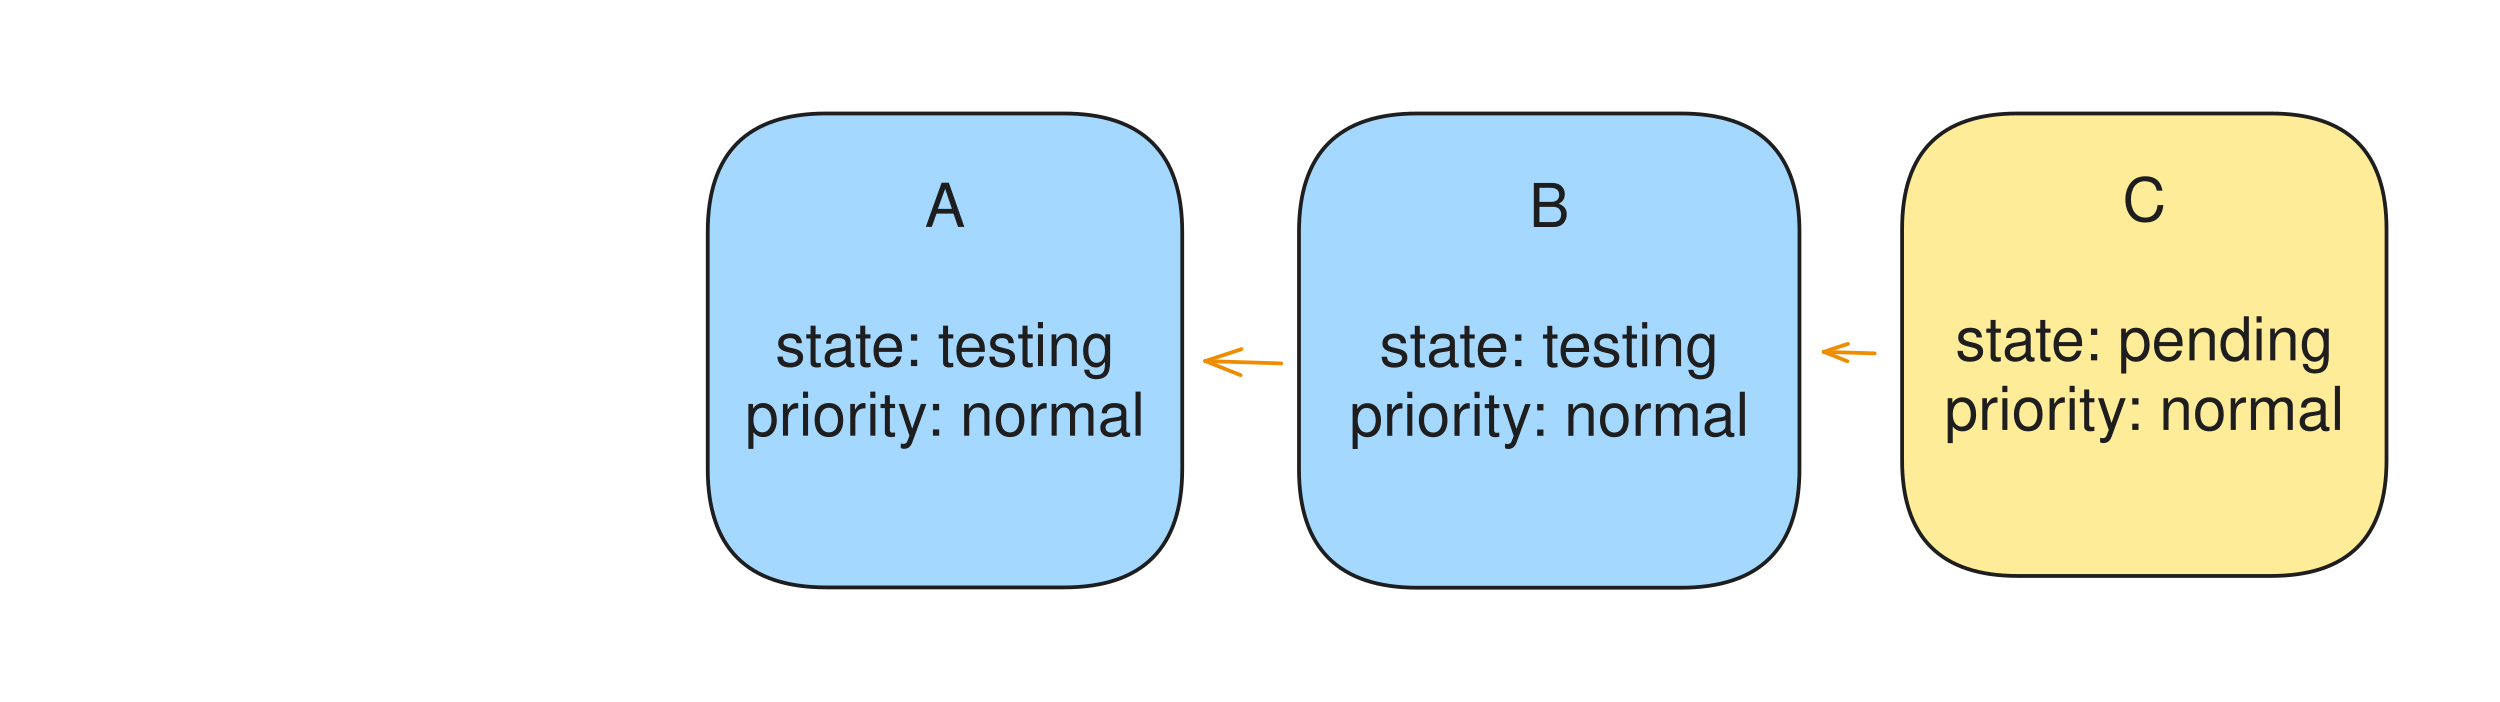
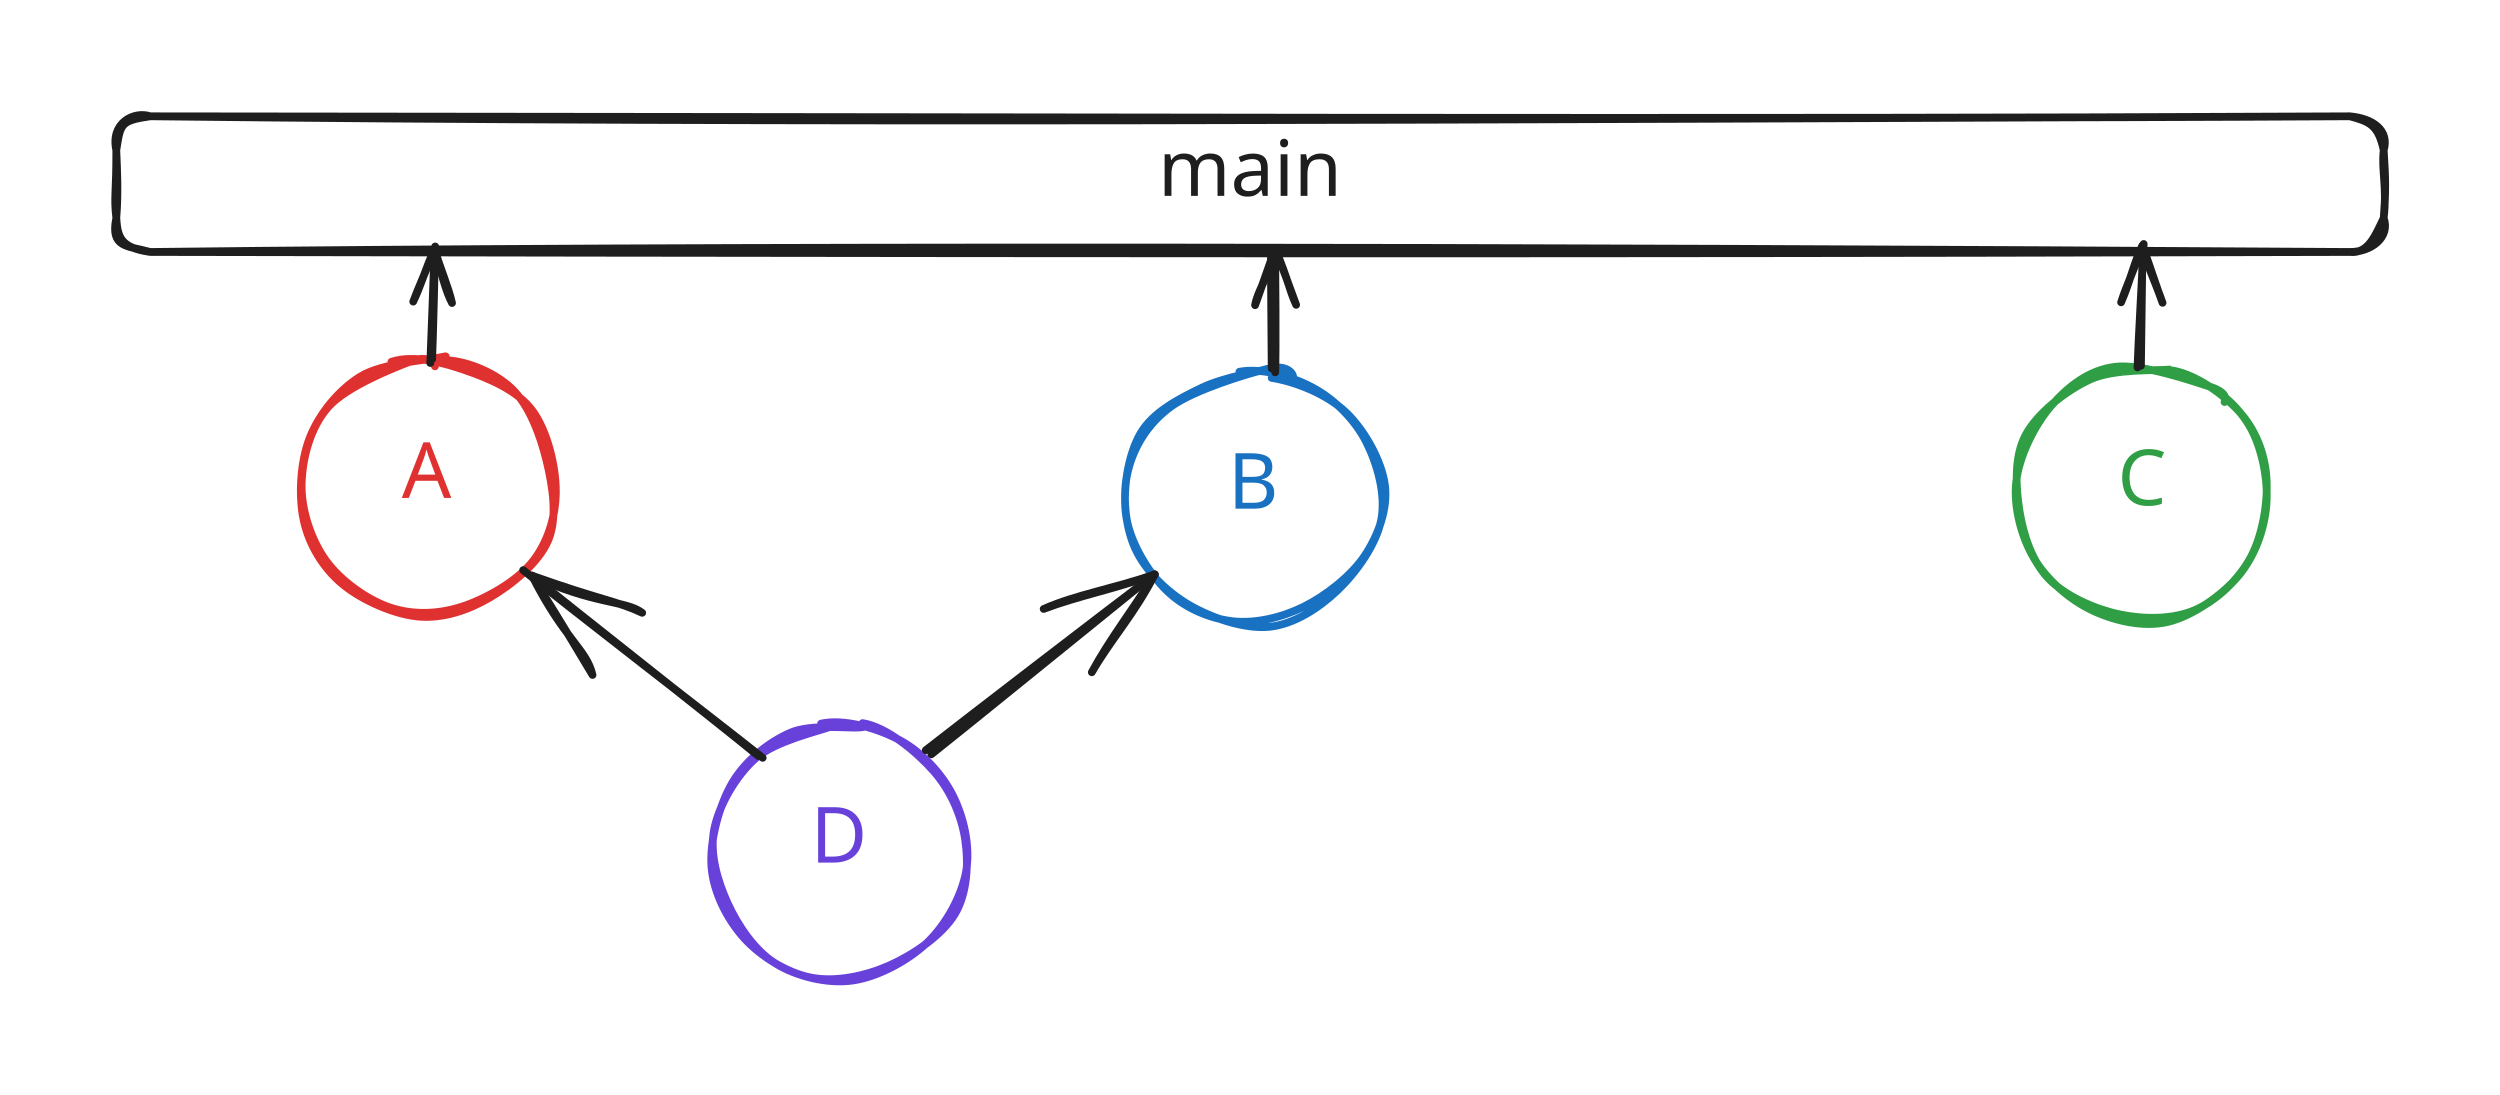
- <svg xmlns="http://www.w3.org/2000/svg" version="1.1" viewBox="0 0 660.905 185.367" width="660.905" height="185.367">
+ <svg xmlns="http://www.w3.org/2000/svg" version="1.1" viewBox="0 0 644.898 282.387" width="1289.797" height="564.773">
  
-   eyJ2ZXJzaW9uIjoiMSIsImVuY29kaW5nIjoiYnN0cmluZyIsImNvbXByZXNzZWQiOnRydWUsImVuY29kZWQiOiJ4nNVa21LbOlx1MDAxNH3nK5ic19bV/dI3blx1MDAwNXpcdTAwMDFaOITpaYcxtpKYOLaxXHI0dPj3s2VC7DhcdTAwMTdIgJLSXHUwMDE5mliytSWttddeMr9XVldcdTAwMWJ5PzGN96tccvPLc8PAT93rxlx1MDAxYnv9yqRZXHUwMDEwR9BEiu9ZfJl6Rc9OnifZ+3fv3CRx2kF+XHUwMDE2x13Hi3t3t5nQ9EyUZ9DxP/i+uvq7+F1cdTAwMTkoNV7uRu3QXHUwMDE0N1x1MDAxNE3lWFKz+tW9OCrGxVpwyYhcImWPINuE8XLjQ3PLXHIzU7bYS40tdeX1mzRccvz2R9Nf23bPm/thOWwrXGLDw7xcdTAwMWZcdTAwMTZhZTHMvmzL8jTummbg51x1MDAxZDt27fq0u9L4st2JTGanj4ZX48T1grxvn4PKq3drUO33XHUwMDBivlx0QVx1MDAxY6Ip01x1MDAxMinOJabDVns/pcpBgmuhXHUwMDE1w5yRymrdXHUwMDA1tlx1MDAxMYdxalx1MDAwM/tcdTAwMDdcdTAwMWL7r1xm7cz1um2IL/LLPi73VatV9rm+ny7hXHUwMDBlY4hcIimwxEryMoqOXHTanXzQhyhcdTAwMDVRaio5Qqjsk5liRzDGUlwijjVcdTAwMTm22Fx1MDAwMJJdv0DHz3JcdTAwMWZSt2d27S3RZVx1MDAxOFZcdTAwMTcz8lx1MDAwN4t5j6JcdTAwMTJHdHDltpyh7b9Vx19cdTAwMTWDIzjMza98OPVcbmjMsTzX7HR/T52eXrL2vmh5m1lj2O/2zeTH3t2M20dfXHUwMDBlXHUwMDEwXHUwMDBizyTWdO+bPo9Om59HR7lcdTAwMWbfTdP4uvLcwadyWS5cdTAwMTPfvcM2bFx1MDAwMlx1MDAxN5RcdTAwMGLOkCzhXHUwMDEyXHUwMDA2Ube+ZmHsdUs6rFRcdTAwMDJcdTAwMWXj4cj8q1x1MDAxNORoXHUwMDFhXHUwMDA1qeaIXHUwMDAxJsmjXHUwMDE5OHkxXHUwMDE3YCBZgIF4MVx1MDAwNkriXHUwMDAwdFx1MDAwMfyYMSz4KFx1MDAwMVx1MDAwNXU0PFx1MDAwM1x1MDAxM4VcdTAwMTHw9Cn0y1M3ylx1MDAxMjdcdTAwMDW4TqAg4o5CTFx1MDAwMPnGuSepI+psg2Rg6cqegWwjXHJjrJpcdTAwMDZQiSimXHUwMDE0MTxcdTAwMDdAy6jiKD9cZm6KPC9Grn5we0HYXHUwMDFmQUCBXFxYwLVcdTAwMWbRjyjLIYb3q7nJ8iBq/4iSNIhT2GtcdTAwMTg3TntuJd3b29bCoG1B3vBgOiZcdTAwMWTBf1x1MDAxZYBcdTAwMDJcdTAwMGU79Fx1MDAwMt+vapRcdTAwMDexuEFk0t3HSFx1MDAwYoTQXHUwMDBlXCI3PFosVFg5szPMtFx1MDAwZeZcdTAwMTVcdTAwMWNlxrZaoOqZ/J6ps7qyynWdXHUwMDA1llNcdTAwMGVcdTAwMTh/vM5+PNjrfz95e3xcdTAwMTJcdTAwMWZcdTAwMDbrcSt0v3S9b8uts1xuK4drhVx1MDAwNOGYXHUwMDEzrtSr6CwlXHUwMDBlRUIwXHUwMDFiXHUwMDA2XHUwMDFh0dBcdTAwMTGdpcKqMNPFz1x1MDAxOPMhVUErRqqc4d+gsyfpXHUwMDFhuVL55e7RcW+H70T/xptnR39AZ2c+t5V/XHUwMDBlNrfiLP602Vu7+uzfdFSTPIt+2/RcYnvM5Uvrt1J0KrVcdTAwMDWnXHUwMDA0cTFcdTAwMDe1J+/SUlx1MDAwYrii2FFMI1xugijlXHUwMDE4ta2CM23rKV1Qe3kknGPMOFx1MDAwMaq/poTPi9GnSfj6K0r4XHUwMDAzqlWX8DlDfVx1MDAwZVx0v0sxkzhOdf3qkONMK1wiXHUwMDAxR4/n+OxkuqTybetwhiHZKUCsXHUwMDFl5ThDzMFcZmFGXHUwMDE1tGFWj6vkeFx1MDAwYilcdTAwMGahxTlOkIOkZlx1MDAwMlx1MDAxMlxyZVRSVVwif0h15FxiipVAilxipMFcdTAwMGXjSspcdTAwMTkoOFx1MDAwN7svlVx1MDAxNC+i4ORhXHUwMDA1n5VcdTAwMTBcYlx1MDAxN1x1MDAxNZ8zR0JcdTAwMDCupPl6XHUwMDEw+cCU0cBcdTAwMDaHRI+hoV1cbjexe+pcYthryaDaIZDcXHSt9GjF3qWdx1vYXHJcdTAwMGVlkoBKiiEtmWB6bPIm8lx1MDAxZlx1MDAwZWp2eT9cZko42Fx1MDAwMoxrpFx1MDAwMJFMylx0QUFMXHUwMDEwiraeXHUwMDExXHUwMDAwIIG6Uo1cdTAwMDVcdTAwMTW6Wb5cdTAwMTH3ekFcdTAwMGWLf1x1MDAxMFx1MDAwN1FeX+RiNddsQuhcdTAwMTh3XGZcdTAwMDEwqWpbPXMk9omjtVr5abXkVvFl+Pnnm4m9305cdTAwMDd90TyO9/KJK9X/XHUwMDE3ci5UTk99IF6UcUXKbPBQ6ru5QenF9lx1MDAwNZfN/VxyuS2882b3prncqVx1MDAwZuDjIFhcdTAwMDXrXHUwMDFihCSqdkDxvM6l1TKe1pNOXGLtMDbH3nmTXHRcdTAwMTVcdTAwMGXA3SGcXHUwMDBixiWAgFNcXFmie+PCmVx1MDAxMvBTxrhcZsblyU5gisN4yFx1MDAxMPmd3jf3YOvr1ulOsHPs8n53+8Sdz2AgjirV41x1MDAwYlx1MDAxOVxmhqaf0XPEuCBsXHUwMDBlgzF51kttMLTSXHUwMDBlXHUwMDE2goCFUIhcdTAwMTJSO6NcdTAwMTdg6jVcdTAwMTBcdTAwMTQq+Vx1MDAwMvnLYzAwVVgzXFxNXG6v4DDmXHUwMDA16dNcdTAwMWPGRqVsT0yh+3/MYTygLnWHMWeoL+owMKayfnn4XHUwMDFhQCpcdTAwMDFV9+NVdnYuXVKVRZZbxJ7NQS1DR1VcdTAwMTZ0z1x1MDAwMemSnFAsJatU/c9tMMDnMKXtcnP7po2TXHRHhMiBIJmEqstcdTAwMTa8hI5cdTAwMWZcdTAwMTFSbUsj/FwiL+KW3F7M5uCwkpdcdTAwMGWhVDDCpYKQpnhcdTAwMGJcdTAwMDWmglJI7lxuykyovlx1MDAxNvNcdTAwMTaPNDxcdTAwMDJ2VUNqV0JLXHUwMDBlXHUwMDBlYpK3sEFB/SW4XHUwMDEwiil7oiXHg/qrvMV0vFx1MDAxN83jUH9Ob1x1MDAwMVx1MDAxNm5azlx1MDAwM78jNVZzvPrcO6LbW1x1MDAwN1x1MDAxZm+6wrvY48mH759u0NflTnqw6Fx1MDAwZVx1MDAxNFxijGlGmGS0/vKTXHUwMDExsHaQXHUwMDE5rYhcdTAwMTM9w1tMTGlzpz5cIqaXN1x1MDAxOEwoXHUwMDAx3JNKeTUocjRBXHUwMDFjeICe4Vx1MDAxOHUhVzHrXHK+tH/FMneBvjLgS8NNkkNbXHUwMDFmXGZDg6lcdTAwMDX+oCYqXHUwMDFm07hcbsz1+uzlXlx1MDAxOczBXHUwMDAy0Vx1MDAxNHO9Xbn9XHUwMDFmdUzq3yJ9
+   eyJ2ZXJzaW9uIjoiMSIsImVuY29kaW5nIjoiYnN0cmluZyIsImNvbXByZXNzZWQiOnRydWUsImVuY29kZWQiOiJ4nOVaWXPaSFx1MDAxN333r3DxvcY9vS9580JcdTAwMWM7TrzgxON8NeWSkVxmXHUwMDFhhMRIwpiZyn+fK4HRwmIxXHUwMDA2XHUwMDA2Z3BcdTAwMTVG3ZK6+/Y959zb3X/t7O7W4mHPqb3frTlPTctz7dBcdTAwMWHU3iXlj05cdTAwMTi5gVx1MDAwZlU0vY6CfthM72zHcS96/8svVq+HWm58XHUwMDFmXHUwMDA0XHUwMDFk1FxmuqPHXHUwMDFjz+k6flx1MDAxY8GN/4fr3d2/0u9cXEOh04wtv+U56Vx1MDAwM2lV1lx1MDAxNmGiXFz6JfDTdomQhFDDOZ3c4UZH0F7s2FD9YHmRk9UkRTVpNS7Pf29cdTAwMWLPb4fnV3FLycvWXHUwMDFmWbNcdTAwMGau5zXioZd2K1xuYPRZXVx1MDAxNIdBx7lx7bj9bIJcXPm8p8Kg32r7TpRcZp9MSoOe1XTjYVKG8aR0ZIP3u1nJXHUwMDEzXFxJRZDWVFx1MDAxM5pcdTAwMTlcInlyj1xipJU2WOYqRp05XGa8IEw68z/iJH9Zd+6tZqdcdTAwMDV98u3JPXFo+VHPXG5hjrL7XHUwMDA242Fcbs2RNpozlbXRdtxWO4bK3MxETmpywrA2XHUwMDA2vuSkJmmtd2Kn0/9bZujQ6jonySN+3/Py1vLtsbWe3SRzXHUwMDE0Ni75kVxyJ7m/XnawvJNcdTAwMTVcdTAwMWMtdp6yMea84nFAr+1OcPh49tSQd/fk+PyMndYm9/1cdTAwMTj/yrrf79nWyMmIXCJSyMQ+iplJvef6nfLYvKDZyfxyJzeQKUBcdTAwMTT6mcOCnodcdTAwMDSKlVx1MDAwNqNzWVx1MDAxZFx0s8e81UhcdTAwMDCkI64o5qLskiM84PXjgVx1MDAxOaSIMVxuK8zygJxggk5hQnDFhSFGv1x1MDAxZVx1MDAxMoWKKd9fpXtmvVxu/Ljh/jlyskLpXHUwMDA3q+t6w8Jkpn5cdTAwMGIm7FquXyuU7ntuK/HgWlx1MDAxM3rrhFx1MDAwNeeOXdCZyVxyXde280rQhKbgdU54UoXAg9Btub7lXc/sXHSM2/n4PFNcdTAwMDTl5ureipykNinXXHUwMDBisel4ntuLZkpcdTAwMTXLmbhcdTAwMDRQZShcdTAwMTGUk8xcdF7Cp2lcdTAwMWNcXFxyXHUwMDAy6+LzUNrOufPwafC5w7ZcdTAwMWKfgFxmxJgwZWRyiYwowKVcZktcdTAwMDfQxMg/h6VcdTAwMTSIz1x1MDAxManpqlx0LonERjK+XHUwMDBlqaLrkiq787H/TT/s9cOnJ3P1qXly/O2c5qTq3ezXjlx1MDAxZT4+vun5JsL33fPbT/2n029RdFQvtvLcvlx1MDAxNYbBYDlcdDRUMZ3H2kYlUHEqmTRUVkbYbFNuN8K4QExcboNB6cHcXFxcdTAwMTdwJlx1MDAxNcI8icAk6KDUwqxccm+EIVx1MDAwMjJoXHUwMDA0gcnXs2A3rYNcdTAwMTRcIkNcdTAwMDLa/Fx1MDAxZtLB/TWJ4Fx1MDAwYtpQXHUwMDE2wf2NKaBRtFxc+oxPTak0grLMeC/h81dz1Xc+Plx1MDAwZc/OTq/Pblx1MDAxZczH+u9yb7vxaVx1MDAxOEVCllx1MDAxMjVcdTAwMGUxI1xmXiyMS41cIk26WVx1MDAwMSRYaFx1MDAwNpE0zezzXHUwMDE2XHUwMDE0UP3pRJeqTbgvXHUwMDBmXHUwMDBldXhcXP+1X1x1MDAxN1VcdTAwMTXw5PLhXHUwMDE0XHUwMDBmu/enNv5u6tZd48Kvu9VcdTAwMTRw4Xv1rYe/1NtDXHUwMDEzXHUwMDFmd3TrVvwhyP6HVSkrp1hcdTAwMTiex/A6lFXNQy5QJpVAm9WRO3uKtlx1MDAxYrlCJassXFxqzLnGOUykymqQJlRSXGax7WJlfS2QXHRHgoGyMqolYcmqT6VcdTAwMWOTMVx0vf4v5ZhcdTAwMDdr0tZcdTAwMTdUp6ytXHUwMDA3XHUwMDFi09Yk1JpcdTAwMDdR8G+cmJ9Xj36bXHUwMDE3Vpt9PTx8OL29/GI/3uHWN+9quzFKiCRIz0owNVx1MDAxNFO8MMWkXHUwMDBmxuF8s1xuy1x1MDAxODPS4DcmsFfM+3rRPGo3gvNzyU/PnpS8XHUwMDE5Vlx1MDAxNsJcdTAwMGbS+PXuTSQ68nvrxnmsf7e/rk5cYrmSMlx1MDAwZriNXG4hMZRD4oVV9VWc2bbccpRphVxmaFx1MDAxY1bg0lpIU8Ca1MhQyP3Ei1L4WsRcdTAwMTGKtDJcdTAwMDbSWcoxZTy3uLBAXG6BJlxyiKHJhSs/vVx1MDAxNlx1MDAxZa5JXHUwMDBiX9CIslx1MDAxNlx1MDAxZW5MXHUwMDBiOZkvhUQoQZSQ1aXQZ/S2f3pcdTAwMTl+XHUwMDBlOspptK9ue3J4u90g1VSg0lx1MDAxNkT6ICcohYqaL4RScWKbXHKnmtxIXHQxylx1MDAxYltsvbv7zm+uW2bQXHUwMDFixp+wx79cdTAwMDbXztFcdTAwMDZSzVxuSlxiM6/Wvt+o5u5naKqMXHUwMDE0S2y8zzbldmNMYMRccsOGUylcdTAwMDRcdTAwMTasXGI1iEVcdGGgTCRdbZVrXHUwMDAzXHUwMDFjXHUwMDExSEBGaLDmXFyl60jVdJAyhpnmK1xiPv+xXHUwMDBlcoh/XHUwMDE1W8JNX6eDR2vSwVx1MDAxN1x1MDAwNKKsg0er1cFcdTAwMTE7zICnmS+CilDMlzpcdTAwMTmzeG9oO1x1MDAwMcogUC3L3UhcdTAwMDY1XHUwMDFhQ2V9R1x1MDAwMSRGpaYnaORcbmFcdTAwMDFpXHUwMDAymVx1MDAwMUuK4U8y/G/lhIvQXG5cXCZV3nerojWKrTA+cH3b9VvlR1x1MDAxY9/OanJdXHUwMDFln1x1MDAwYquyo5FcIr/ZT/qPXHUwMDEx5kRTyoXGkI4xSFByd7WsXjKcKSt4Vlx1MDAxNFx1MDAxZlx1MDAwNt2uXHUwMDFiw4AvXHUwMDAy14/LvUxHsJ8gre1YU1aHMeTrypDsJW8sxlx1MDAxOdmv3cxr04vJ79/ezbx7b8qx0tKcT2Vv2Mn/X5o/lCxcdTAwMTdOzlx1MDAxM1x1MDAxMUw002RcdP5YXHUwMDFj7mwnf2iKsJRcdTAwMWOXd2xcdTAwMTL+UFxcYrMojn710TqBTKmJjEBcdTAwMDRiipTaXHUwMDFmXHUwMDEziFJcbvJbwlaQ366cQJaNSudcdTAwMTHIPJpYLMQ5mtjDiDBDKVFMUEOTVf1pmkBSSsLB0ynYXHUwMDEzuGRq7JWoa/GCcZG6qFx1MDAxNoZcdTAwMWIjmWZSSarZrE5RJXVyzE1QalxmVW+azKadPPns5fx7VWTG5i/bXHSujNZ4iVx1MDAxNYGzuzt8NjijJ1x1MDAwM/+S3dpcdTAwMWbupWXut5vMlGBcYpdijuE4XHUwMDE2UZxcdTAwMTZOaayayjAqkWiWl1x1MDAxOESBr2atXHRoypNFxH9rRWAhjUmWO8iwjjio+LI3XHUwMDA06PJUJ5+93CyvXG7OfO5BXHUwMDEyITFMXHUwMDBmkHZlNC/enN9KNFx1MDAxYlx1MDAwNVx1MDAwMjZ9jkSQtaY0WVx1MDAxZrIz/lx1MDAxOFx1MDAxOVx1MDAxME+pZ0RcIoJxbTAmK9h1XjmElz0ysWwksoTqXHUwMDEzXHUwMDEwc8j5XHUwMDE4iD6kWFxuV0lYflx1MDAxMrIosETOlTYh+kpTcFCVOcGLNLFw63IraYJcdTAwMTDDXHUwMDEwN0V1XHUwMDFm74grI9ep+Vx1MDAwNGEtZmcvjCA6deBtzFx1MDAxOYZcdTAwMTBM4WsrOWPJ3eVlOWPxdloxe8FSXHUwMDE5zjDmXHRviFxcOPLTk8aUYyWfvZxPzSOPnfEra1av14hhbidTXHUwMDAxPuba49XkbFxctUfXXHUwMDE5XHUwMDFjLHb7nbF9XHUwMDEz9Dup0/3Y+fE3YHj2XHUwMDAwIn0=
  <defs>
    <style class="style-fonts">
      @font-face {
        font-family: "Virgil";
        src: url("https://unpkg.com/@excalidraw/excalidraw@undefined/dist/excalidraw-assets/Virgil.woff2");
      }
      @font-face {
        font-family: "Cascadia";
        src: url("https://unpkg.com/@excalidraw/excalidraw@undefined/dist/excalidraw-assets/Cascadia.woff2");
      }
      @font-face {
        font-family: "Assistant";
        src: url("https://unpkg.com/@excalidraw/excalidraw@undefined/dist/excalidraw-assets/Assistant-Regular.woff2");
      }
    </style>
  </defs>
-   <rect x="0" y="0" width="660.905" height="185.367" fill="transparent" />
-   <g stroke-linecap="round" transform="translate(187.099 30) rotate(0 62.72015 62.64404)">
-     <path d="M31.32 0 C54.77 0, 78.22 0, 94.12 0 C115 0, 125.44 10.44, 125.44 31.32 C125.44 44.05, 125.44 56.78, 125.44 93.97 C125.44 114.85, 115 125.29, 94.12 125.29 C72.31 125.29, 50.51 125.29, 31.32 125.29 C10.44 125.29, 0 114.85, 0 93.97 C0 69.83, 0 45.68, 0 31.32 C0 10.44, 10.44 0, 31.32 0" stroke="none" stroke-width="0" fill="#a5d8ff" />
-     <path d="M31.32 0 C52.75 0, 74.17 0, 94.12 0 M31.32 0 C51.81 0, 72.29 0, 94.12 0 M94.12 0 C115 0, 125.44 10.44, 125.44 31.32 M94.12 0 C115 0, 125.44 10.44, 125.44 31.32 M125.44 31.32 C125.44 45.92, 125.44 60.53, 125.44 93.97 M125.44 31.32 C125.44 49.79, 125.44 68.26, 125.44 93.97 M125.44 93.97 C125.44 114.85, 115 125.29, 94.12 125.29 M125.44 93.97 C125.44 114.85, 115 125.29, 94.12 125.29 M94.12 125.29 C72.03 125.29, 49.95 125.29, 31.32 125.29 M94.12 125.29 C74.62 125.29, 55.12 125.29, 31.32 125.29 M31.32 125.29 C10.44 125.29, 0 114.85, 0 93.97 M31.32 125.29 C10.44 125.29, 0 114.85, 0 93.97 M0 93.97 C0 76.5, 0 59.04, 0 31.32 M0 93.97 C0 80.58, 0 67.19, 0 31.32 M0 31.32 C0 10.44, 10.44 0, 31.32 0 M0 31.32 C0 10.44, 10.44 0, 31.32 0" stroke="#1e1e1e" stroke-width="1" fill="none" />
+   <rect x="0" y="0" width="644.898" height="282.387" fill="transparent" />
+   <g stroke-linecap="round" transform="translate(30 30) rotate(0 292.4492 17.5)">
+     <path d="M8.75 0 C174.73 1.91, 341.32 0.88, 576.15 0 M8.75 0 C217.35 0.14, 426.45 0.84, 576.15 0 M576.15 0 C581.26 1.36, 583.52 2.27, 584.9 8.75 M576.15 0 C581.99 0.52, 586.43 3.52, 584.9 8.75 M584.9 8.75 C585.42 16.42, 585.41 19.91, 584.9 26.25 M584.9 8.75 C584.3 13.9, 585.81 18.33, 584.9 26.25 M584.9 26.25 C586.66 31.26, 581.63 35.03, 576.15 35 M584.9 26.25 C582.76 30.67, 580.95 35.53, 576.15 35 M576.15 35 C363.51 33.64, 150.46 33.3, 8.75 35 M576.15 35 C457.51 35.3, 338.86 35.65, 8.75 35 M8.75 35 C2.75 33.33, -1.57 33.99, 0 26.25 M8.75 35 C1.01 33.91, 0.34 31.12, 0 26.25 M0 26.25 C-0.65 20.74, 0.04 19.64, 0 8.75 M0 26.25 C0.54 19.82, 0.21 13.72, 0 8.75 M0 8.75 C-1.57 1.56, 4.69 -1.39, 8.75 0 M0 8.75 C1.08 1.89, 1.05 1.15, 8.75 0" stroke="#1e1e1e" stroke-width="2" fill="none" />
  </g>
-   <g transform="translate(196.9169 55.84404) rotate(0 52.90234 36.8)">
-     <text x="52.902" y="0" font-family="Helvetica, Segoe UI Emoji" font-size="16px" fill="#1e1e1e" text-anchor="middle" style="white-space: pre;" direction="ltr" dominant-baseline="text-before-edge">A</text>
-     <text x="52.902" y="18.4" font-family="Helvetica, Segoe UI Emoji" font-size="16px" fill="#1e1e1e" text-anchor="middle" style="white-space: pre;" direction="ltr" dominant-baseline="text-before-edge" />
-     <text x="52.902" y="36.8" font-family="Helvetica, Segoe UI Emoji" font-size="16px" fill="#1e1e1e" text-anchor="middle" style="white-space: pre;" direction="ltr" dominant-baseline="text-before-edge">state: testing</text>
-     <text x="52.902" y="55.2" font-family="Helvetica, Segoe UI Emoji" font-size="16px" fill="#1e1e1e" text-anchor="middle" style="white-space: pre;" direction="ltr" dominant-baseline="text-before-edge">priority: normal</text>
+   <g transform="translate(302.5892 35) rotate(0 19.85999 12.5)">
+     <text x="19.86" y="0" font-family="Virgil, Segoe UI Emoji" font-size="20px" fill="#1e1e1e" text-anchor="middle" style="white-space: pre;" direction="ltr" dominant-baseline="text-before-edge">main</text>
  </g>
-   <g stroke-linecap="round" transform="translate(343.4036 30) rotate(0 66.15332 62.68359)">
-     <path d="M31.34 0 C46.73 0, 62.12 0, 100.96 0 C121.86 0, 132.31 10.45, 132.31 31.34 C132.31 47.21, 132.31 63.09, 132.31 94.03 C132.31 114.92, 121.86 125.37, 100.96 125.37 C76.48 125.37, 52 125.37, 31.34 125.37 C10.45 125.37, 0 114.92, 0 94.03 C0 80.35, 0 66.68, 0 31.34 C0 10.45, 10.45 0, 31.34 0" stroke="none" stroke-width="0" fill="#a5d8ff" />
-     <path d="M31.34 0 C50.49 0, 69.63 0, 100.96 0 M31.34 0 C57.72 0, 84.1 0, 100.96 0 M100.96 0 C121.86 0, 132.31 10.45, 132.31 31.34 M100.96 0 C121.86 0, 132.31 10.45, 132.31 31.34 M132.31 31.34 C132.31 44.91, 132.31 58.48, 132.31 94.03 M132.31 31.34 C132.31 46.22, 132.31 61.1, 132.31 94.03 M132.31 94.03 C132.31 114.92, 121.86 125.37, 100.96 125.37 M132.31 94.03 C132.31 114.92, 121.86 125.37, 100.96 125.37 M100.96 125.37 C79.88 125.37, 58.8 125.37, 31.34 125.37 M100.96 125.37 C78.63 125.37, 56.29 125.37, 31.34 125.37 M31.34 125.37 C10.45 125.37, 0 114.92, 0 94.03 M31.34 125.37 C10.45 125.37, 0 114.92, 0 94.03 M0 94.03 C0 71.78, 0 49.53, 0 31.34 M0 94.03 C0 81.14, 0 68.25, 0 31.34 M0 31.34 C0 10.45, 10.45 0, 31.34 0 M0 31.34 C0 10.45, 10.45 0, 31.34 0" stroke="#1e1e1e" stroke-width="1" fill="none" />
+   <g stroke-linecap="round" transform="translate(77.45312 92.83203) rotate(0 32.74219 32.74219)">
+     <path d="M23.51 0.5 C29.22 -1.4, 36.66 0.64, 42.72 2.74 C48.78 4.84, 56.02 7.86, 59.89 13.09 C63.76 18.31, 65.98 27.53, 65.94 34.09 C65.89 40.64, 63.72 47.47, 59.61 52.42 C55.5 57.37, 47.4 61.9, 41.28 63.79 C35.16 65.68, 28.69 65.81, 22.89 63.78 C17.1 61.76, 10.29 56.89, 6.53 51.62 C2.78 46.35, 0.25 38.73, 0.36 32.15 C0.48 25.58, 2.52 17.46, 7.23 12.16 C11.93 6.86, 24.03 2.1, 28.61 0.35 C33.2 -1.4, 34.74 1.01, 34.74 1.67 M36.29 0.05 C42.3 -0.09, 49.98 3.05, 54.52 7.37 C59.06 11.69, 61.94 19.47, 63.52 25.98 C65.1 32.5, 66.43 40.58, 64 46.47 C61.56 52.36, 54.53 58.02, 48.93 61.31 C43.33 64.6, 36.77 66.81, 30.41 66.22 C24.05 65.63, 15.71 61.9, 10.8 57.78 C5.88 53.66, 2.31 47.78, 0.91 41.5 C-0.48 35.22, 0.01 26.3, 2.45 20.09 C4.88 13.89, 9.92 7.75, 15.51 4.29 C21.11 0.84, 32.6 0.08, 36.02 -0.64 C39.44 -1.36, 35.9 -0.53, 36.03 -0.03" stroke="#e03131" stroke-width="2" fill="none" />
  </g>
-   <g transform="translate(356.6546 55.88359) rotate(0 52.90234 36.8)">
-     <text x="52.902" y="0" font-family="Helvetica, Segoe UI Emoji" font-size="16px" fill="#1e1e1e" text-anchor="middle" style="white-space: pre;" direction="ltr" dominant-baseline="text-before-edge">B</text>
-     <text x="52.902" y="18.4" font-family="Helvetica, Segoe UI Emoji" font-size="16px" fill="#1e1e1e" text-anchor="middle" style="white-space: pre;" direction="ltr" dominant-baseline="text-before-edge" />
-     <text x="52.902" y="36.8" font-family="Helvetica, Segoe UI Emoji" font-size="16px" fill="#1e1e1e" text-anchor="middle" style="white-space: pre;" direction="ltr" dominant-baseline="text-before-edge">state: testing</text>
-     <text x="52.902" y="55.2" font-family="Helvetica, Segoe UI Emoji" font-size="16px" fill="#1e1e1e" text-anchor="middle" style="white-space: pre;" direction="ltr" dominant-baseline="text-before-edge">priority: normal</text>
+   <g transform="translate(103.4831 112.922) rotate(0 6.559998 12.5)">
+     <text x="6.56" y="0" font-family="Virgil, Segoe UI Emoji" font-size="20px" fill="#e03131" text-anchor="middle" style="white-space: pre;" direction="ltr" dominant-baseline="text-before-edge">A</text>
+   </g>
+   <g stroke-linecap="round" transform="translate(290.6797 95.60156) rotate(0 32.74219 32.74219)">
+     <path d="M29.04 0.29 C34.84 -0.81, 42.87 1.57, 48.31 4.58 C53.76 7.58, 58.82 12.71, 61.71 18.34 C64.59 23.98, 66.85 31.99, 65.64 38.37 C64.42 44.75, 59.25 52, 54.43 56.62 C49.61 61.24, 43.11 65.47, 36.71 66.1 C30.3 66.73, 21.77 63.79, 16 60.41 C10.24 57.03, 4.74 51.61, 2.12 45.83 C-0.49 40.06, -1.22 31.83, 0.32 25.74 C1.86 19.65, 5.36 13.68, 11.37 9.31 C17.38 4.93, 31.13 0.79, 36.38 -0.49 C41.64 -1.78, 42.99 1.06, 42.91 1.61 M37.36 1.88 C43.52 2.85, 51.59 6.1, 56.46 10.7 C61.33 15.3, 65.76 23.33, 66.57 29.51 C67.39 35.68, 64.85 42.5, 61.36 47.73 C57.86 52.96, 51.31 58.08, 45.62 60.9 C39.93 63.72, 33.1 65.32, 27.22 64.64 C21.34 63.95, 14.88 61.24, 10.33 56.8 C5.77 52.36, 1.04 44.76, -0.1 37.99 C-1.24 31.23, 0.25 21.83, 3.5 16.22 C6.76 10.62, 13.57 7.18, 19.42 4.37 C25.27 1.57, 35.3 -0.12, 38.6 -0.63 C41.9 -1.13, 39.22 0.68, 39.21 1.33" stroke="#1971c2" stroke-width="2" fill="none" />
+   </g>
+   <g transform="translate(315.9997 115.6915) rotate(0 7.269997 12.5)">
+     <text x="7.27" y="0" font-family="Virgil, Segoe UI Emoji" font-size="20px" fill="#1971c2" text-anchor="middle" style="white-space: pre;" direction="ltr" dominant-baseline="text-before-edge">B</text>
+   </g>
+   <g stroke-linecap="round" transform="translate(519.9531 94.71094) rotate(0 32.74219 32.74219)">
+     <path d="M46.21 3.22 C52 5.3, 57.36 10, 60.44 15.38 C63.52 20.75, 65.2 29.07, 64.69 35.49 C64.19 41.91, 61.68 48.85, 57.43 53.89 C53.19 58.93, 45.52 64.27, 39.22 65.74 C32.92 67.21, 25.38 65.43, 19.63 62.69 C13.88 59.94, 7.96 54.79, 4.71 49.27 C1.47 43.75, -0.58 36.08, 0.15 29.55 C0.88 23.01, 4.85 15, 9.1 10.06 C13.35 5.12, 18.82 0.73, 25.67 -0.1 C32.51 -0.94, 45.46 3.54, 50.16 5.05 C54.86 6.57, 54.22 8.51, 53.88 9 M39.41 0.72 C45.74 1.32, 53.25 6.68, 57.46 11.23 C61.67 15.78, 64.13 21.73, 64.67 28.01 C65.21 34.29, 63.79 43.15, 60.71 48.92 C57.64 54.7, 51.9 60.2, 46.22 62.66 C40.54 65.13, 32.93 65.08, 26.65 63.73 C20.37 62.39, 12.81 59.02, 8.53 54.59 C4.26 50.16, 2 43.33, 1.01 37.14 C0.02 30.95, -0.45 23.11, 2.6 17.44 C5.65 11.78, 13.14 5.94, 19.31 3.14 C25.47 0.33, 36.49 0.94, 39.59 0.63 C42.69 0.32, 38.07 0.7, 37.91 1.25" stroke="#2f9e44" stroke-width="2" fill="none" />
+   </g>
+   <g transform="translate(546.1031 114.8009) rotate(0 6.439995 12.5)">
+     <text x="6.44" y="0" font-family="Virgil, Segoe UI Emoji" font-size="20px" fill="#2f9e44" text-anchor="middle" style="white-space: pre;" direction="ltr" dominant-baseline="text-before-edge">C</text>
+   </g>
+   <g stroke-linecap="round" transform="translate(183.8203 186.9023) rotate(0 32.74219 32.74219)">
+     <path d="M28 -0.25 C34.12 -1.55, 42.68 0.99, 48.34 4.07 C53.99 7.14, 59.09 12.59, 61.93 18.19 C64.78 23.79, 66.51 31.36, 65.43 37.69 C64.36 44.01, 60.37 51.39, 55.49 56.12 C50.6 60.84, 42.66 65.12, 36.11 66.04 C29.57 66.96, 21.59 64.96, 16.22 61.63 C10.85 58.3, 6.53 51.84, 3.89 46.08 C1.26 40.31, -0.81 33.29, 0.4 27.06 C1.61 20.83, 6.07 13.13, 11.12 8.7 C16.18 4.27, 26.97 1.83, 30.73 0.47 C34.49 -0.88, 33.75 0.1, 33.68 0.59 M38.69 -0.37 C44.86 0.58, 52.61 7.01, 57.02 12.02 C61.43 17.03, 64.24 23.55, 65.15 29.7 C66.06 35.86, 65.74 43.53, 62.47 48.94 C59.2 54.36, 51.68 59.45, 45.51 62.18 C39.35 64.9, 31.71 66.49, 25.47 65.29 C19.22 64.1, 12.34 59.79, 8.05 55.02 C3.76 50.24, 0.2 43.32, -0.3 36.65 C-0.79 29.99, 1.71 20.77, 5.09 15.01 C8.48 9.26, 14.52 4.5, 20.02 2.12 C25.52 -0.26, 35.03 1.04, 38.09 0.75 C41.14 0.46, 38.32 -0.02, 38.34 0.39" stroke="#6741d9" stroke-width="2" fill="none" />
+   </g>
+   <g transform="translate(208.6103 206.9923) rotate(0 7.799995 12.5)">
+     <text x="7.8" y="0" font-family="Virgil, Segoe UI Emoji" font-size="20px" fill="#6741d9" text-anchor="middle" style="white-space: pre;" direction="ltr" dominant-baseline="text-before-edge">D</text>
  </g>
  <g stroke-linecap="round">
-     <g transform="translate(338.7197 96.07417) rotate(0 -10.03973 -0.3159304)">
-       <path d="M0 0 C-3.35 -0.11, -16.73 -0.53, -20.08 -0.63 M0 0 C-3.35 -0.11, -16.73 -0.53, -20.08 -0.63" stroke="#f08c00" stroke-width="1" fill="none" />
+     <g transform="translate(196.0195 194.3516) rotate(0 -30.11719 -23.52539)">
+       <path d="M0.72 1.14 C-9.29 -6.85, -51.09 -39.05, -61.06 -47.28 M-0.36 0.69 C-9.9 -7.18, -48.96 -37.83, -58.78 -45.86" stroke="#1e1e1e" stroke-width="2" fill="none" />
    </g>
-     <g transform="translate(338.7197 96.07417) rotate(0 -10.03973 -0.3159304)">
-       <path d="M-10.54 -3.77 C-12.51 -3.12, -14.48 -2.47, -20.08 -0.63 M-10.54 -3.77 C-14.09 -2.6, -17.64 -1.43, -20.08 -0.63" stroke="#f08c00" stroke-width="1" fill="none" />
+     <g transform="translate(196.0195 194.3516) rotate(0 -30.11719 -23.52539)">
+       <path d="M-30.36 -36.27 C-34.6 -39.53, -42.96 -38.33, -58.78 -45.86 M-30.36 -36.27 C-36.64 -39.26, -41.31 -39.61, -58.78 -45.86" stroke="#1e1e1e" stroke-width="2" fill="none" />
    </g>
-     <g transform="translate(338.7197 96.07417) rotate(0 -10.03973 -0.3159304)">
-       <path d="M-10.75 3.1 C-12.68 2.33, -14.61 1.56, -20.08 -0.63 M-10.75 3.1 C-14.22 1.71, -17.7 0.32, -20.08 -0.63" stroke="#f08c00" stroke-width="1" fill="none" />
+     <g transform="translate(196.0195 194.3516) rotate(0 -30.11719 -23.52539)">
+       <path d="M-43.17 -20.24 C-44.76 -27.01, -50.38 -29.24, -58.78 -45.86 M-43.17 -20.24 C-46.93 -26.48, -48.99 -30.09, -58.78 -45.86" stroke="#1e1e1e" stroke-width="2" fill="none" />
    </g>
  </g>
  <mask />
-   <g stroke-linecap="round" transform="translate(502.8435 30) rotate(0 64.0307 61.12782)">
-     <path d="M30.56 0 C49.35 0, 68.14 0, 97.5 0 C117.87 0, 128.06 10.19, 128.06 30.56 C128.06 51.35, 128.06 72.14, 128.06 91.69 C128.06 112.07, 117.87 122.26, 97.5 122.26 C73.81 122.26, 50.12 122.26, 30.56 122.26 C10.19 122.26, 0 112.07, 0 91.69 C0 70.47, 0 49.25, 0 30.56 C0 10.19, 10.19 0, 30.56 0" stroke="none" stroke-width="0" fill="#ffec99" />
-     <path d="M30.56 0 C52.07 0, 73.57 0, 97.5 0 M30.56 0 C50.76 0, 70.96 0, 97.5 0 M97.5 0 C117.87 0, 128.06 10.19, 128.06 30.56 M97.5 0 C117.87 0, 128.06 10.19, 128.06 30.56 M128.06 30.56 C128.06 52.61, 128.06 74.65, 128.06 91.69 M128.06 30.56 C128.06 52.16, 128.06 73.76, 128.06 91.69 M128.06 91.69 C128.06 112.07, 117.87 122.26, 97.5 122.26 M128.06 91.69 C128.06 112.07, 117.87 122.26, 97.5 122.26 M97.5 122.26 C74.24 122.26, 50.98 122.26, 30.56 122.26 M97.5 122.26 C72.5 122.26, 47.51 122.26, 30.56 122.26 M30.56 122.26 C10.19 122.26, 0 112.07, 0 91.69 M30.56 122.26 C10.19 122.26, 0 112.07, 0 91.69 M0 91.69 C0 76.91, 0 62.14, 0 30.56 M0 91.69 C0 68.82, 0 45.95, 0 30.56 M0 30.56 C0 10.19, 10.19 0, 30.56 0 M0 30.56 C0 10.19, 10.19 0, 30.56 0" stroke="#1e1e1e" stroke-width="1" fill="none" />
-   </g>
-   <g transform="translate(513.9718 54.32782) rotate(0 52.90234 36.8)">
-     <text x="52.902" y="0" font-family="Helvetica, Segoe UI Emoji" font-size="16px" fill="#1e1e1e" text-anchor="middle" style="white-space: pre;" direction="ltr" dominant-baseline="text-before-edge">C</text>
-     <text x="52.902" y="18.4" font-family="Helvetica, Segoe UI Emoji" font-size="16px" fill="#1e1e1e" text-anchor="middle" style="white-space: pre;" direction="ltr" dominant-baseline="text-before-edge" />
-     <text x="52.902" y="36.8" font-family="Helvetica, Segoe UI Emoji" font-size="16px" fill="#1e1e1e" text-anchor="middle" style="white-space: pre;" direction="ltr" dominant-baseline="text-before-edge">state: pending</text>
-     <text x="52.902" y="55.2" font-family="Helvetica, Segoe UI Emoji" font-size="16px" fill="#1e1e1e" text-anchor="middle" style="white-space: pre;" direction="ltr" dominant-baseline="text-before-edge">priority: normal</text>
-   </g>
  <g stroke-linecap="round">
-     <g transform="translate(495.6098 93.42078) rotate(0 -6.744843 -0.2032382)">
-       <path d="M0 0 C-2.25 -0.07, -11.24 -0.34, -13.49 -0.41 M0 0 C-2.25 -0.07, -11.24 -0.34, -13.49 -0.41" stroke="#f08c00" stroke-width="1" fill="none" />
+     <g transform="translate(240.1836 194.625) rotate(0 27.98047 -22.68555)">
+       <path d="M0.06 -0.04 C9.29 -7.33, 45.99 -37.18, 55.31 -44.68 M-1.37 -1.11 C8.26 -8.65, 48.25 -39.37, 57.68 -46.45" stroke="#1e1e1e" stroke-width="2" fill="none" />
    </g>
-     <g transform="translate(495.6098 93.42078) rotate(0 -6.744843 -0.2032382)">
-       <path d="M-7.08 -2.52 C-8.39 -2.09, -9.69 -1.66, -13.49 -0.41 M-7.08 -2.52 C-9.38 -1.76, -11.67 -1.01, -13.49 -0.41" stroke="#f08c00" stroke-width="1" fill="none" />
+     <g transform="translate(240.1836 194.625) rotate(0 27.98047 -22.68555)">
+       <path d="M41.46 -21.21 C46.39 -29.75, 52.4 -36.12, 57.68 -46.45 M41.46 -21.21 C46.07 -29.78, 51.78 -36.92, 57.68 -46.45" stroke="#1e1e1e" stroke-width="2" fill="none" />
    </g>
-     <g transform="translate(495.6098 93.42078) rotate(0 -6.744843 -0.2032382)">
-       <path d="M-7.22 2.09 C-8.5 1.58, -9.77 1.07, -13.49 -0.41 M-7.22 2.09 C-9.47 1.2, -11.71 0.3, -13.49 -0.41" stroke="#f08c00" stroke-width="1" fill="none" />
+     <g transform="translate(240.1836 194.625) rotate(0 27.98047 -22.68555)">
+       <path d="M29.04 -37.54 C37.5 -41.27, 47.18 -42.8, 57.68 -46.45 M29.04 -37.54 C37.79 -40.89, 47.56 -42.71, 57.68 -46.45" stroke="#1e1e1e" stroke-width="2" fill="none" />
    </g>
  </g>
  <mask />
-   <g stroke-linecap="round" transform="translate(30 34.57373) rotate(0 63.40234 60.13281)">
-     <path d="M30.07 0 C47.03 0, 63.99 0, 96.74 0 M30.07 0 C48.72 0, 67.38 0, 96.74 0 M96.74 0 C116.78 0, 126.8 10.02, 126.8 30.07 M96.74 0 C116.78 0, 126.8 10.02, 126.8 30.07 M126.8 30.07 C126.8 44.88, 126.8 59.68, 126.8 90.2 M126.8 30.07 C126.8 49.4, 126.8 68.73, 126.8 90.2 M126.8 90.2 C126.8 110.24, 116.78 120.27, 96.74 120.27 M126.8 90.2 C126.8 110.24, 116.78 120.27, 96.74 120.27 M96.74 120.27 C78.56 120.27, 60.39 120.27, 30.07 120.27 M96.74 120.27 C80.69 120.27, 64.64 120.27, 30.07 120.27 M30.07 120.27 C10.02 120.27, 0 110.24, 0 90.2 M30.07 120.27 C10.02 120.27, 0 110.24, 0 90.2 M0 90.2 C0 70.22, 0 50.23, 0 30.07 M0 90.2 C0 67, 0 43.81, 0 30.07 M0 30.07 C0 10.02, 10.02 0, 30.07 0 M0 30.07 C0 10.02, 10.02 0, 30.07 0" stroke="transparent" stroke-width="1" fill="none" />
+   <g stroke-linecap="round">
+     <g transform="translate(111.125 92.95312) rotate(0 0.3203125 -14.63867)">
+       <path d="M0.35 -0.33 C0.57 -5.18, 1.03 -24.54, 1.14 -29.37 M-0.13 0.69 C0.08 -4.06, 0.8 -23.82, 0.97 -28.72" stroke="#1e1e1e" stroke-width="2" fill="none" />
+     </g>
+     <g transform="translate(111.125 92.95312) rotate(0 0.3203125 -14.63867)">
+       <path d="M5.48 -14.79 C3.87 -17.84, 2.97 -21.7, 0.97 -28.72 M5.48 -14.79 C4.54 -18.99, 2.65 -23.05, 0.97 -28.72" stroke="#1e1e1e" stroke-width="2" fill="none" />
+     </g>
+     <g transform="translate(111.125 92.95312) rotate(0 0.3203125 -14.63867)">
+       <path d="M-4.53 -15.15 C-3.46 -18.13, -1.68 -21.9, 0.97 -28.72 M-4.53 -15.15 C-2.55 -19.29, -1.5 -23.24, 0.97 -28.72" stroke="#1e1e1e" stroke-width="2" fill="none" />
+     </g>
  </g>
+   <mask />
+   <g stroke-linecap="round">
+     <g transform="translate(328.2422 95.39453) rotate(0 0 -15.49023)">
+       <path d="M-0.2 -0.36 C-0.19 -5.47, -0.47 -25.45, -0.36 -30.53 M0.71 0.65 C0.92 -4.62, 0.75 -26.13, 0.7 -31.27" stroke="#1e1e1e" stroke-width="2" fill="none" />
+     </g>
+     <g transform="translate(328.2422 95.39453) rotate(0 0 -15.49023)">
+       <path d="M6.11 -16.76 C4.33 -20.63, 4.21 -22.83, 0.7 -31.27 M6.11 -16.76 C4.37 -21.57, 2.67 -26.16, 0.7 -31.27" stroke="#1e1e1e" stroke-width="2" fill="none" />
+     </g>
+     <g transform="translate(328.2422 95.39453) rotate(0 0 -15.49023)">
+       <path d="M-4.48 -16.67 C-3.8 -20.55, -1.47 -22.77, 0.7 -31.27 M-4.48 -16.67 C-2.79 -21.55, -1.06 -26.17, 0.7 -31.27" stroke="#1e1e1e" stroke-width="2" fill="none" />
+     </g>
+   </g>
+   <mask />
+   <g stroke-linecap="round">
+     <g transform="translate(551.6094 94.67578) rotate(0 0.5429688 -15.61133)">
+       <path d="M-0.22 0.11 C-0.08 -5.15, 1.13 -26.5, 1.37 -31.74 M0.67 -0.32 C0.72 -5.51, 1.03 -26.22, 1.08 -31.3" stroke="#1e1e1e" stroke-width="2" fill="none" />
+     </g>
+     <g transform="translate(551.6094 94.67578) rotate(0 0.5429688 -15.61133)">
+       <path d="M6.24 -16.56 C4.36 -22.04, 1.42 -28.12, 1.08 -31.3 M6.24 -16.56 C4.63 -20.82, 3.48 -24.53, 1.08 -31.3" stroke="#1e1e1e" stroke-width="2" fill="none" />
+     </g>
+     <g transform="translate(551.6094 94.67578) rotate(0 0.5429688 -15.61133)">
+       <path d="M-4.45 -16.69 C-2.07 -22.1, -0.76 -28.13, 1.08 -31.3 M-4.45 -16.69 C-3.09 -20.96, -1.29 -24.63, 1.08 -31.3" stroke="#1e1e1e" stroke-width="2" fill="none" />
+     </g>
+   </g>
+   <mask />
</svg>
